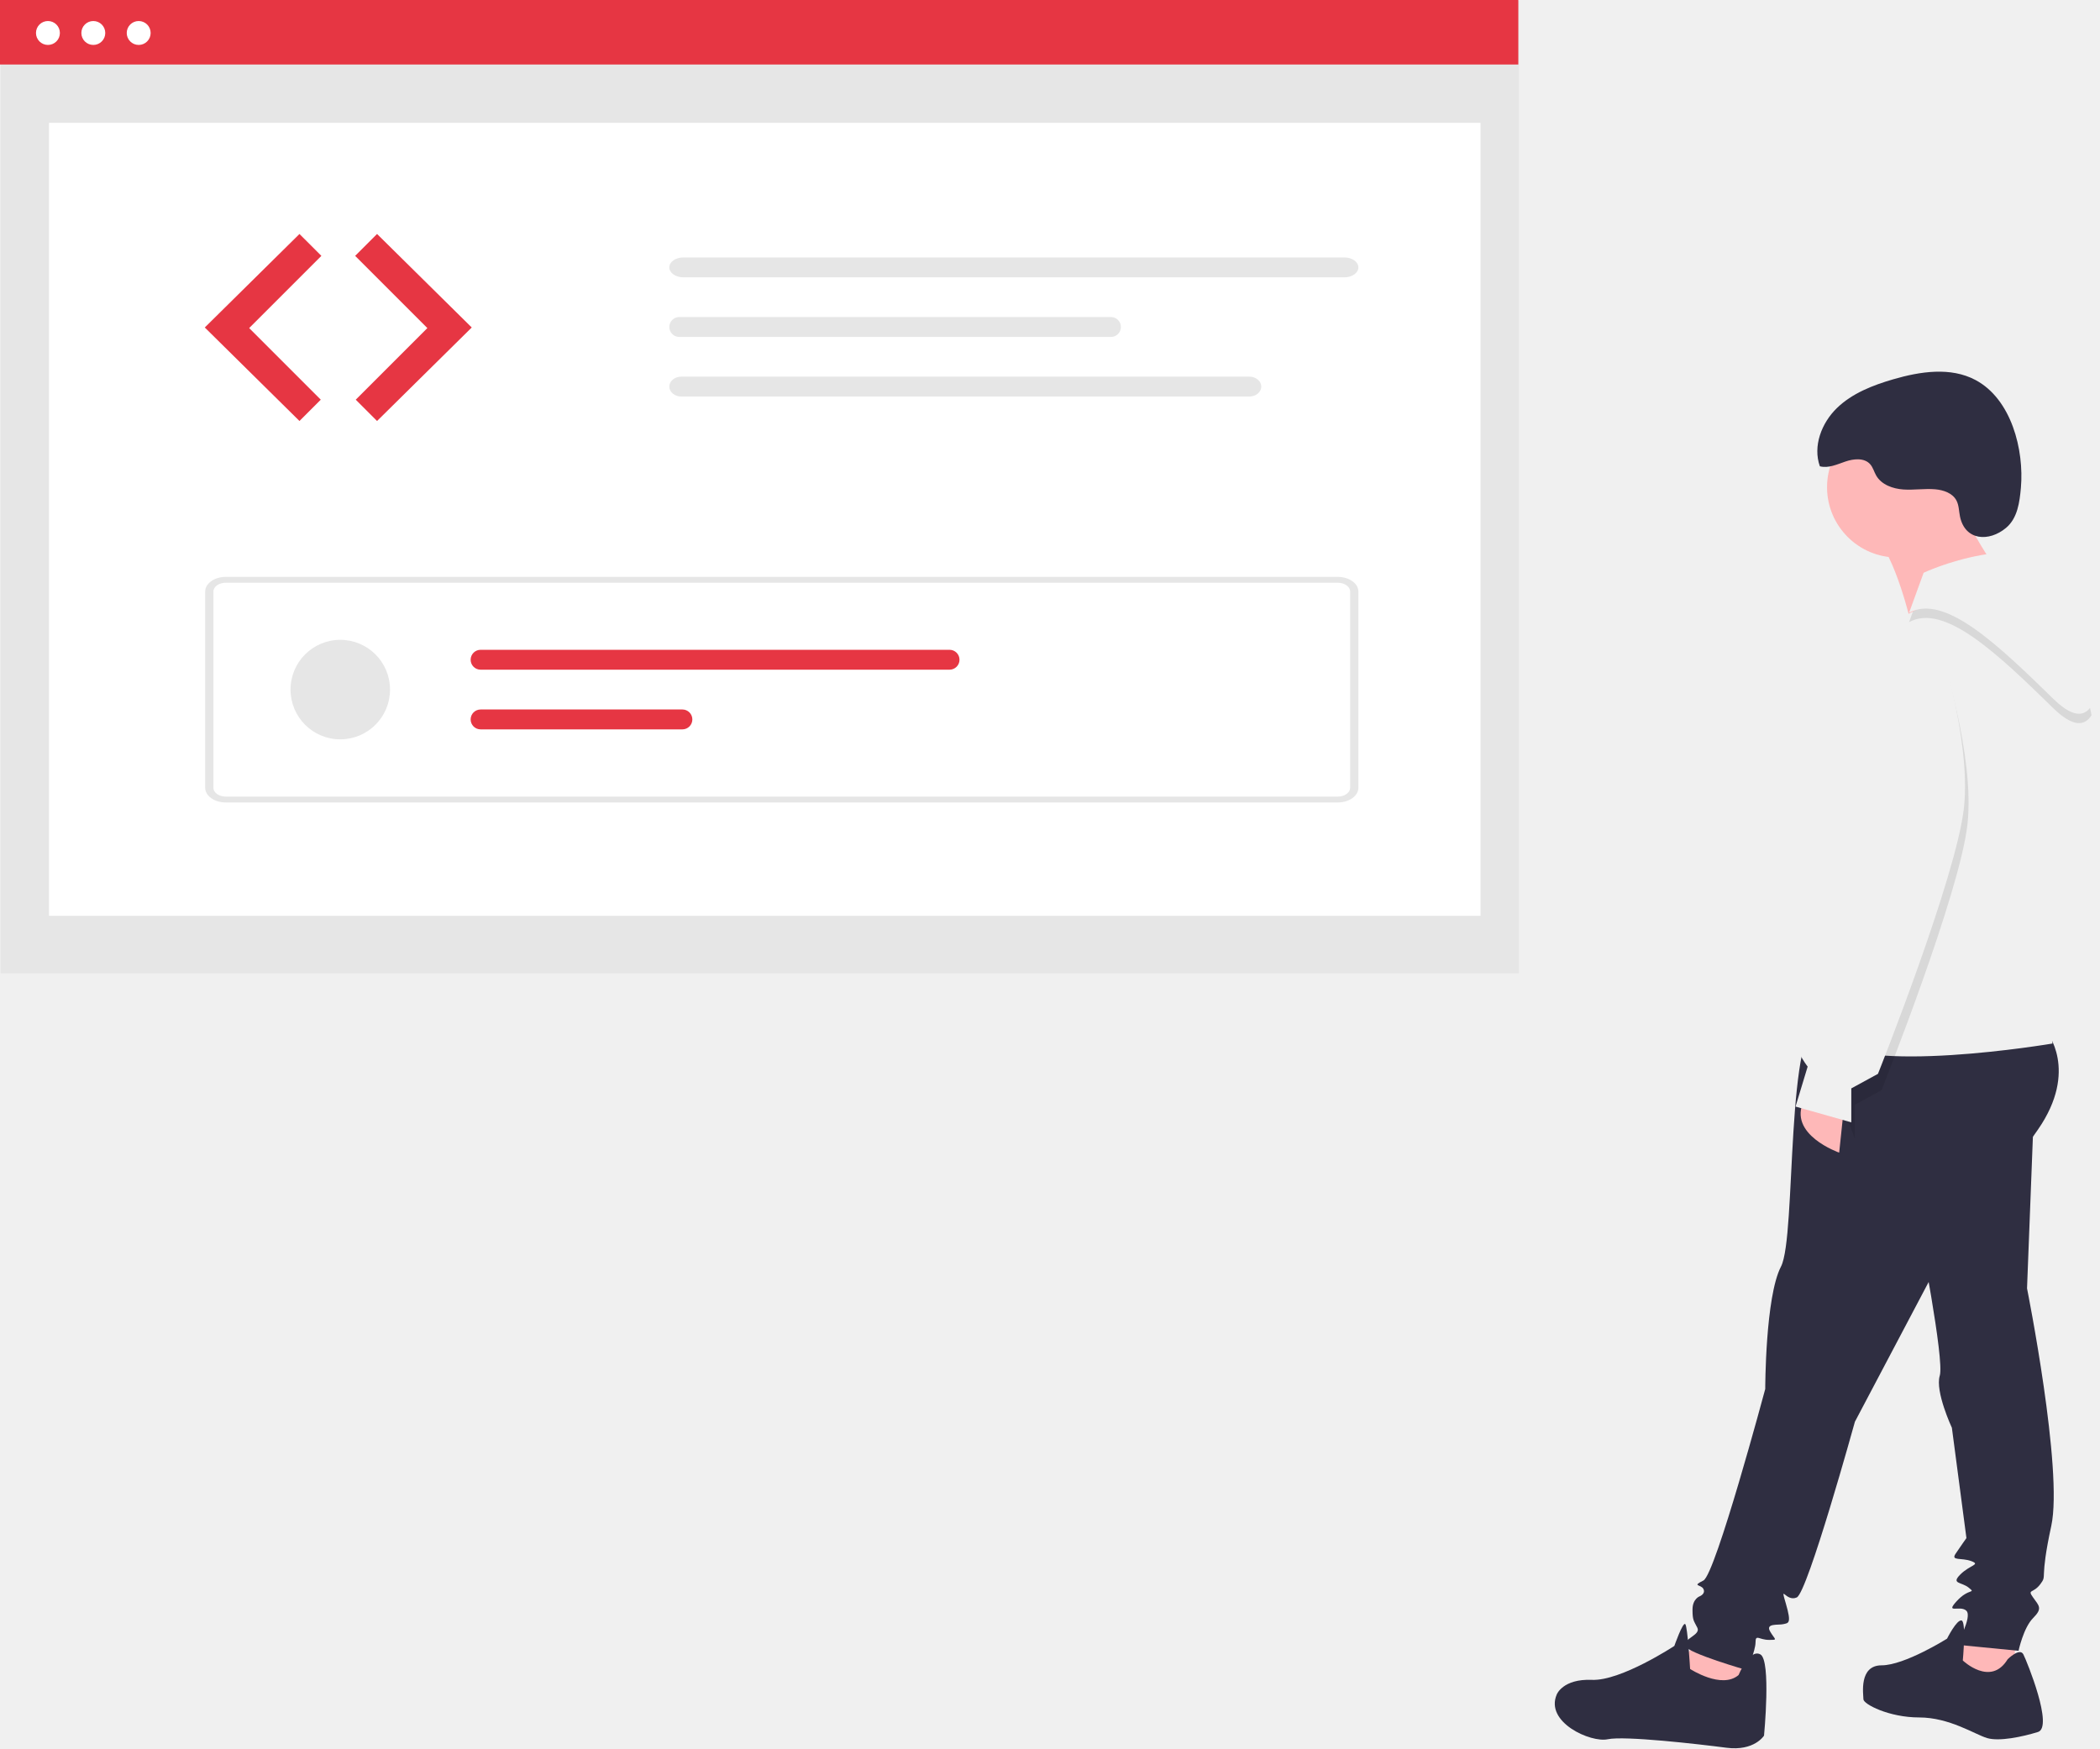
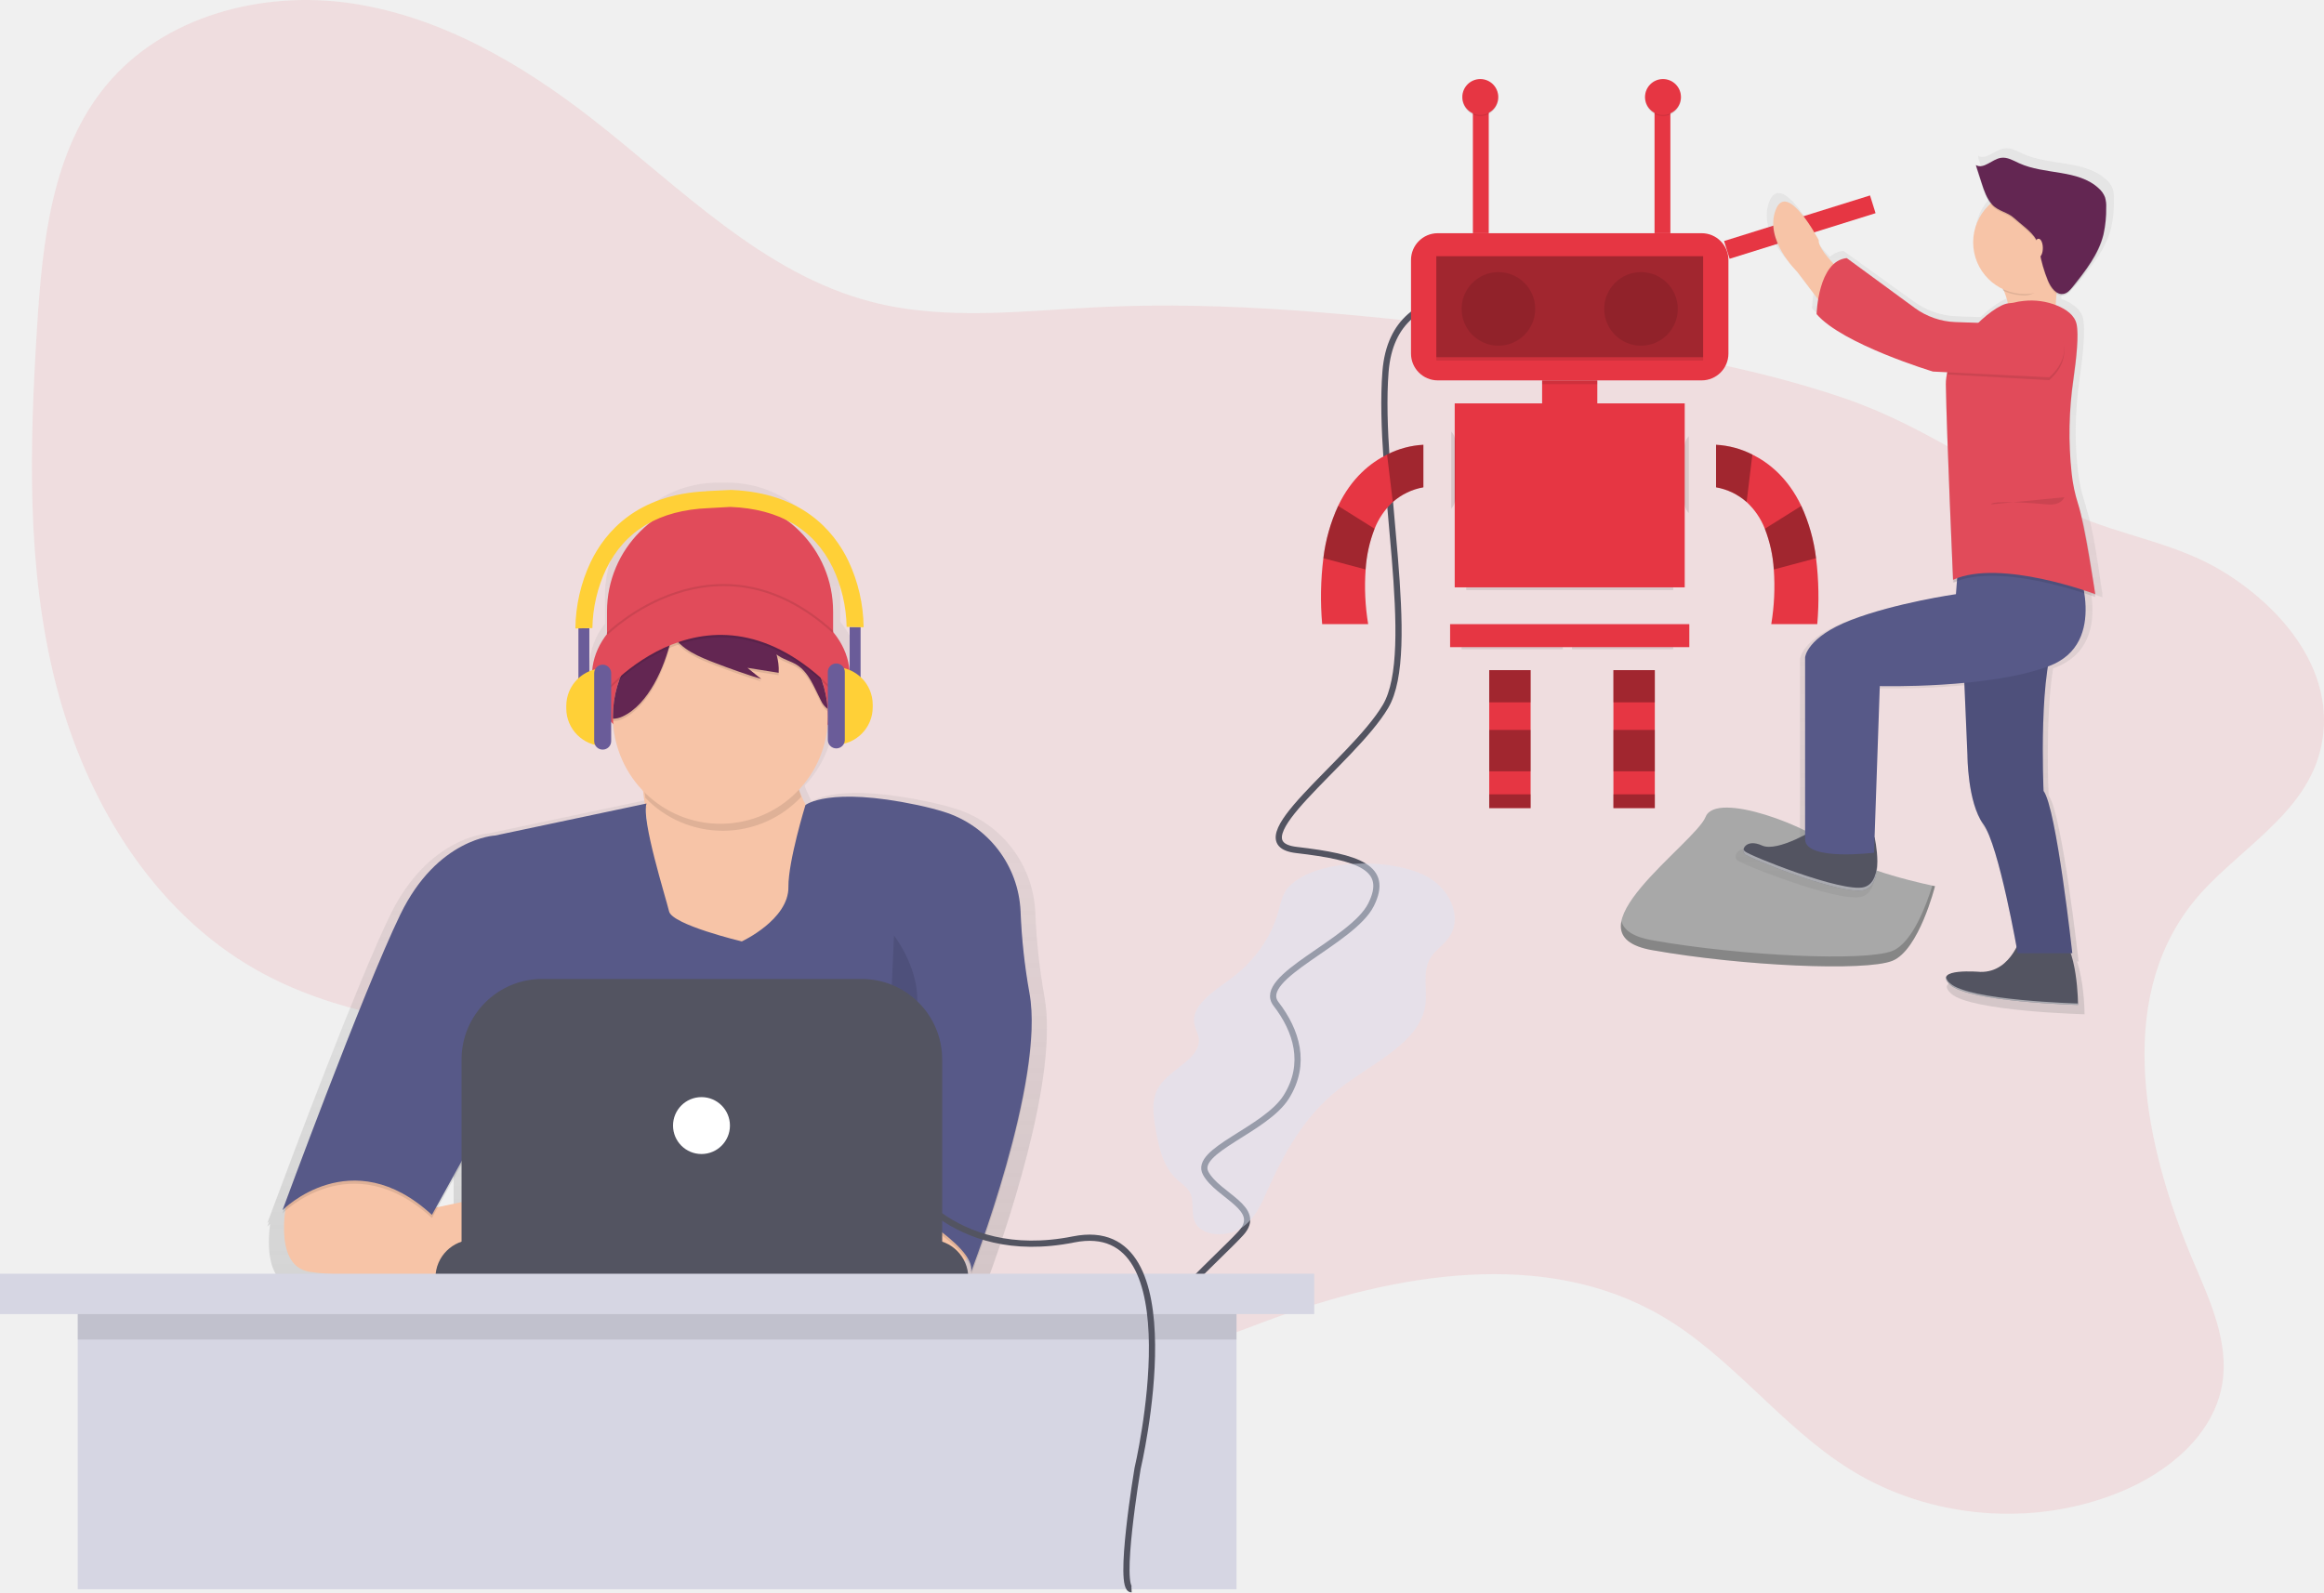
- <svg xmlns="http://www.w3.org/2000/svg" id="a5f41e37-d8d4-4d60-9e97-29ee7ebe1bc1" data-name="Layer 1" width="845.724" height="704.031" viewBox="0 0 845.724 704.031">
-   <g id="f1503154-f50a-4680-8aa4-587be41cac87" data-name="Group 2">
-     <path id="a9e5a31c-10e6-4175-9779-4994367672f7" data-name="Path 4" d="M880.724,762.754l-1.464,19.525-29.773-9.762,12.2-14.643Z" transform="translate(-177.1378 -97.98434)" fill="#feb8b8" />
-     <path id="f499a4aa-6a35-40fc-8432-e4c7ab26d048" data-name="Path 5" d="M989.083,756.409l-1.467,19.035-16.595,2.441-9.762-9.274,11.226-18.06Z" transform="translate(-177.1378 -97.98434)" fill="#feb8b8" />
-     <path id="fb70bf31-eafd-4d8a-8310-5130d8d104e1" data-name="Path 6" d="M1001.285,513.336s13.179,15.619-3.417,39.536-36.607,47.346-36.607,47.346l-37.1,70.286s-19.036,68.822-23.429,70.774-6.833-5.857-4.393,2.44.976,7.81-.976,8.3-7.321-.488-5.369,2.929,3.417,3.417-.488,3.417-5.369-2.44-5.369.976-3.417,11.226-3.417,11.226-23.917-6.833-24.893-9.762,6.345-4.393,4.881-7.321-1.952-2.929-1.952-7.321,2.929-5.369,2.929-5.369,2.44-.976,1.464-2.929-4.881-.976,0-3.417,24.895-77.121,24.895-77.121,0-37.1,6.345-49.3,1.464-99.084,16.6-100.06S1001.285,513.336,1001.285,513.336Z" transform="translate(-177.1378 -97.98434)" fill="#2f2e41" />
-     <path id="a89455c2-275d-4b70-b13c-192fbe474176" data-name="Path 7" d="M996.404,541.157l-2.929,75.655s14.643,73.215,9.762,95.667-1.464,19.524-4.393,23.429-5.369,1.952-2.929,5.369,3.9,4.393,0,8.3-5.857,13.179-5.857,13.179l-24.893-2.44s6.345-11.226,3.9-13.667-8.786,1.464-3.9-3.9,7.81-2.929,4.881-5.369-7.321-1.464-3.417-5.369,8.3-3.9,4.393-5.369-8.3,0-6.345-2.929,4.393-6.345,4.393-6.345l-5.857-44.417s-6.833-14.643-4.881-20.988-8.3-58.572-8.3-58.572Z" transform="translate(-177.1378 -97.98434)" fill="#2f2e41" />
-     <path id="a3024be5-ad86-493a-9bfb-258ab58160a1" data-name="Path 8" d="M985.668,766.17s4.881-4.881,6.345-1.952,12.2,29.286,5.857,31.238-15.619,3.9-20.5,2.44-15.131-8.3-27.333-8.3-22.452-5.369-22.452-7.321-1.952-13.667,7.321-13.667,26.357-10.738,26.357-10.738,3.9-7.81,5.857-7.321.488,16.107.488,16.107S978.832,777.396,985.668,766.17Z" transform="translate(-177.1378 -97.98434)" fill="#2f2e41" />
-     <path id="a57c92ce-496a-44de-934b-3ddd78679762" data-name="Path 9" d="M877.308,772.515s4.393-10.738,8.786-8.3,1.464,32.7,1.464,32.7-3.9,6.345-15.131,4.881-41-4.881-47.834-3.417-25.381-6.833-20.5-18.06c0,0,2.44-6.345,14.155-5.857s33.191-13.667,33.191-13.667,3.417-9.762,4.393-8.786,1.952,18.06,1.952,18.06S870.475,778.372,877.308,772.515Z" transform="translate(-177.1378 -97.98434)" fill="#2f2e41" />
-     <circle id="fa315d33-3eeb-4d45-ab88-aeb0e9694c5a" data-name="Ellipse 2" cx="764.111" cy="196.196" r="28.31" fill="#feb8b8" />
-     <path id="fbae87ba-2986-46ef-9932-134b7e0cae24" data-name="Path 10" d="M963.213,296.132s15.131,30.262,20.5,33.191-36.607,20.989-36.607,20.989-6.833-29.774-15.131-36.119S963.213,296.132,963.213,296.132Z" transform="translate(-177.1378 -97.98434)" fill="#feb8b8" />
-     <path id="fc15680c-e415-4000-ac02-b1f296562473" data-name="Path 11" d="M919.773,543.597l-1.952,18.548s-20.988-7.321-14.155-20.988Z" transform="translate(-177.1378 -97.98434)" fill="#feb8b8" />
-     <path id="ae3770ab-4aa4-41b9-9f4d-4c69df699916" data-name="Path 12" d="M911.478,515.776c14.643,15.615,92.247,2.436,92.247,2.436l-.972-11.225,9.762-10.243-2.927-47.837s8.78-22.45,10.243-56.617a30.78,30.78,0,0,0-.378-6.278c-5.032-30.607-54.87-50.32-56.239-49.857-.689.227-8.025,4.05-15.681,8.072-8.789,4.617-17.994,9.5-17.994,9.5-11.716,4.4-9.762,74.687-13.67,81.031s0,28.3,0,28.3l-4.39,20.987S896.831,500.161,911.478,515.776Z" transform="translate(-177.1378 -97.98434)" fill="#f0f0f0" />
-     <path id="b41fb511-fd5e-48e5-b733-0d9230f6b6d5" data-name="Path 13" d="M958.783,360.824s13.667,41,10.738,68.822-34.655,107.382-34.655,107.382l-10.733,5.857v13.666l-7.553-20.458,20.77-43.428S911.433,342.765,958.783,360.824Z" transform="translate(-177.1378 -97.98434)" opacity="0.1" style="isolation:isolate" />
-     <path id="efbdbf49-3b58-4bc5-8391-5fbab31acdf7" data-name="Path 14" d="M945.965,348.522c14.161-7.808,35.639,12.7,58.09,34.657,8.063,7.883,12.726,7.09,15.4,2.832-5.032-30.607-54.87-50.32-56.239-49.857-.689.227-8.025,4.05-15.681,8.072Z" transform="translate(-177.1378 -97.98434)" opacity="0.1" style="isolation:isolate" />
-     <path id="a2828270-d54b-4ede-bb2b-8639f55947f0" data-name="Path 15" d="M945.972,344.749l5.857-16.107s40.024-19.036,66.381,0l4.393,27.333s3.9,45.393-18.548,23.429S960.125,336.939,945.972,344.749Z" transform="translate(-177.1378 -97.98434)" fill="#f0f0f0" />
-     <path id="f68da632-d878-40c3-a103-67cfc5c970db" data-name="Path 16" d="M957.357,354.216s13.667,41,10.738,68.822-34.655,107.382-34.655,107.382l-10.738,5.861v13.667l-22.452-6.345,4.881-16.107s-7.81-9.762-2.44-12.691,4.393-19.036,4.393-19.036S910.011,336.156,957.357,354.216Z" transform="translate(-177.1378 -97.98434)" fill="#f0f0f0" />
-     <path id="f57115f6-7f5b-4177-880b-f5eff1305e5b" data-name="Path 17" d="M966.487,306.031c-.462-2.188-.4-4.542-1.448-6.517-1.573-2.961-5.188-4.2-8.529-4.492-4.265-.371-8.562.367-12.833.075s-8.833-1.92-10.959-5.635c-.848-1.482-1.266-3.227-2.391-4.512-2.341-2.674-6.608-2.26-9.972-1.114s-6.873,2.82-10.312,1.924c-2.892-8.091.669-17.424,6.828-23.415s14.465-9.215,22.715-11.618c10.881-3.17,23.126-5.043,33.13.282,14.507,7.721,19.626,28.158,18.288,43.39-.506,5.758-1.333,12.278-5.988,16.165C978.194,316.262,968.547,315.773,966.487,306.031Z" transform="translate(-177.1378 -97.98434)" fill="#2f2e41" />
-     <rect id="e1abf0e4-070b-4c82-8a12-ebedd4e3db02" data-name="Rectangle 1" x="0.262" y="0.347" width="611.461" height="391.607" fill="#e6e6e6" />
-     <rect id="ace8bea0-82e8-49b8-a50c-1e1cb532084f" data-name="Rectangle 2" x="19.746" y="49.464" width="576.492" height="319.322" fill="#fff" />
-     <rect id="b540f353-e277-4512-bc56-a133cea2858b" data-name="Rectangle 3" width="611.461" height="25.977" fill="#e63643" />
-     <circle id="b2b285b5-c1c3-4b12-9710-2898c7239781" data-name="Ellipse 3" cx="19.305" cy="13.281" r="4.815" fill="#fff" />
-     <circle id="a5a428bb-42a2-4f57-9e6c-9979c01a2490" data-name="Ellipse 4" cx="37.58" cy="13.281" r="4.815" fill="#fff" />
-     <circle id="a9929a25-14ce-4464-bac9-4165f1e3fae6" data-name="Ellipse 5" cx="55.855" cy="13.281" r="4.815" fill="#fff" />
-     <path id="b4a2d72b-abc3-4d2f-a2b8-a2aff6897b26" data-name="Path 37" d="M297.743,192.205l-38.133,37.657,38.133,37.656,8.58-8.58-28.835-28.839,29.076-29.076Z" transform="translate(-177.1378 -97.98434)" fill="#e63643" />
-     <path id="b5120d89-6cbe-4bfa-9a1b-cf9b07deff91" data-name="Path 38" d="M328.988,192.205l38.132,37.657-38.132,37.656-8.58-8.58,28.837-28.838-29.078-29.077Z" transform="translate(-177.1378 -97.98434)" fill="#e63643" />
-     <path id="a31271bd-8e2f-469b-8cee-8b6db3f92f99" data-name="Path 65" d="M452.332,201.655c-3.119,0-5.647,1.794-5.647,4.006s2.528,4.006,5.647,4.006h266.214c3.119,0,5.647-1.794,5.647-4.006s-2.528-4.006-5.647-4.006Z" transform="translate(-177.1378 -97.98434)" fill="#e6e6e6" />
-     <path id="bf577952-0fd5-43e0-be6b-ea1966b51a93" data-name="Path 78" d="M715.899,421.134h-447.838c-4.578,0-8.288-2.643-8.293-5.9v-79.042c.005-3.257,3.715-5.9,8.293-5.9h447.838c4.578,0,8.288,2.643,8.293,5.9v79.041C724.188,418.49,720.477,421.13,715.899,421.134Zm-447.838-88.484c-2.747,0-4.973,1.586-4.976,3.54v79.041c0,1.954,2.229,3.538,4.976,3.54h447.838c2.747,0,4.973-1.586,4.976-3.54v-79.039c0-1.954-2.229-3.538-4.976-3.54Z" transform="translate(-177.1378 -97.98434)" fill="#e6e6e6" />
-     <circle id="f7f4957b-eaa8-456b-bf02-bacf7de3ef80" data-name="Ellipse 13" cx="137.04" cy="277.695" r="20.036" fill="#e6e6e6" />
-     <path id="fb0f055d-da6e-47f2-bb6d-7ff26d7b746a" data-name="Path 79" d="M370.688,359.655a4.006,4.006,0,0,0-.01,8.012H559.549a4.006,4.006,0,0,0,0-8.012Z" transform="translate(-177.1378 -97.98434)" fill="#e63643" />
-     <path id="bfcde504-8c45-4d21-843b-87b1f7e22ce0" data-name="Path 80" d="M370.688,383.692a4.006,4.006,0,0,0-.01,8.012h81.276a4.006,4.006,0,0,0,.01-8.012H370.688Z" transform="translate(-177.1378 -97.98434)" fill="#e63643" />
-     <path id="a66699ea-75f1-4575-b6d5-52b0b1f8e30c" data-name="Path 81" d="M450.388,225.655a4.019,4.019,0,0,0,0,8.012h174.47a4.019,4.019,0,0,0,0-8.012Z" transform="translate(-177.1378 -97.98434)" fill="#e6e6e6" />
-     <path id="bbc4ca7b-25d4-4c7e-b3d4-0411f69bd48f" data-name="Path 82" d="M451.536,249.655c-2.679,0-4.851,1.794-4.851,4.006s2.172,4.006,4.851,4.006h228.7c2.679,0,4.851-1.794,4.851-4.006s-2.172-4.006-4.851-4.006Z" transform="translate(-177.1378 -97.98434)" fill="#e6e6e6" />
+ <svg xmlns="http://www.w3.org/2000/svg" xmlns:xlink="http://www.w3.org/1999/xlink" id="afcf7ba7-9a9d-4a96-99b1-c6a86c14369d" data-name="Layer 1" width="1124.677" height="770.768" viewBox="0 0 1124.677 770.768">
+   <defs>
+     <linearGradient id="f93e83ed-aae3-4939-a31b-02dcc6721011" x1="969.14" y1="556.311" x2="969.14" y2="137.116" gradientUnits="userSpaceOnUse">
+       <stop offset="0" stop-color="gray" stop-opacity="0.25" />
+       <stop offset="0.535" stop-color="gray" stop-opacity="0.12" />
+       <stop offset="1" stop-color="gray" stop-opacity="0.1" />
+     </linearGradient>
+     <linearGradient id="e0229f75-5a20-4c1d-bfcf-9b57e2e8c95e" x1="355.664" y1="691.671" x2="355.664" y2="298.978" xlink:href="#f93e83ed-aae3-4939-a31b-02dcc6721011" />
+   </defs>
+   <path d="M1098.473,502.768c-37.663,47.884-23.031,117.837.902,173.86,8.013,18.757,17.076,38.602,13.695,58.717-4.134,24.598-26.087,42.584-49.137,52.116-42.018,17.377-92.298,13.236-130.906-10.782-33.365-20.756-57.259-54.51-91.193-74.321-56.788-33.154-129.072-20.634-190.736,2.204-43.626,16.157-91.323,37.169-134.672,20.284-30.503-11.881-51.588-40.8-63.076-71.453-5.547-14.8-9.573-30.819-20.165-42.55-6.297-6.974-14.515-11.924-22.933-16.098C333.381,556.63,236.292,577.041,161.627,534.767c-50.426-28.55-82.709-82.406-97.002-138.563S51.996,281.162,55.625,223.328c2.579-41.1,7.206-84.978,33.468-116.699,27.781-33.556,75.458-46.034,118.552-39.656S289.8,96.084,324.165,122.858c42.948,33.462,82.778,75.131,135.509,88.686,35.91,9.231,73.685,4.182,110.722,2.433,61.916-2.923,123.858,3.578,185.433,10.696,58.947,6.815,118.321,14.315,174.477,33.49,39.74,13.57,71.6,38.203,109.125,55.412,24.46,11.218,51.133,14.315,74.292,28.603,28.528,17.6,54.683,48.213,47.373,84.035C1154.147,460.271,1118.463,477.353,1098.473,502.768Z" transform="translate(-37.66167 -65.36599)" fill="#e63643" opacity="0.1" />
+   <path d="M772.706,212.225s-60.541-17.93-64.541,33.07,16,135,0,162-73.093,66.01-43.047,69.505,45.047,8.495,36.047,26.495-56,35-46,48,15,29,5,45-45,26-39,37,28,17,17,29-42.888,39.296-30.444,39.148" transform="translate(-37.66167 -65.36599)" fill="none" stroke="#535461" stroke-miterlimit="10" stroke-width="3" />
+   <rect x="682.842" y="112.881" width="153.612" height="71.24" rx="12.97" fill="#e63643" />
+   <rect x="695.087" y="173.188" width="129.123" height="1.336" opacity="0.1" />
+   <rect x="695.087" y="124.012" width="129.123" height="48.978" opacity="0.3" />
+   <circle cx="725.141" cy="149.523" r="17.81" opacity="0.1" />
+   <circle cx="794.155" cy="149.523" r="17.81" opacity="0.1" />
+   <rect x="746.29" y="184.119" width="26.714" height="15.588" fill="#e63643" />
+   <rect x="703.992" y="195.253" width="111.313" height="89.05" fill="#e63643" />
+   <rect x="701.765" y="302.113" width="115.766" height="11.131" fill="#e63643" />
+   <polygon points="720.689 339.96 720.689 353.317 720.689 373.353 720.689 384.485 720.689 391.164 740.725 391.164 740.725 384.485 740.725 373.353 740.725 353.317 740.725 339.96 740.725 324.376 720.689 324.376 720.689 339.96" fill="#e63643" />
+   <polygon points="780.798 324.376 780.798 339.96 780.798 353.317 780.798 373.353 780.798 384.485 780.798 391.164 800.834 391.164 800.834 384.485 800.834 373.353 800.834 353.317 800.834 339.96 800.834 324.376 780.798 324.376" fill="#e63643" />
+   <path d="M726.492,280.656v20.591a30.119,30.119,0,0,0-14.801,7.135A35.014,35.014,0,0,0,702.88,321.301a65.632,65.632,0,0,0-4.339,19.722,112.766,112.766,0,0,0,1.232,26.458h-22.262a151.971,151.971,0,0,1,.583-31.932,84.744,84.744,0,0,1,7.145-25.308c6.45-13.528,15.623-20.867,23.683-24.853A43.74,43.74,0,0,1,726.492,280.656Z" transform="translate(-37.66167 -65.36599)" fill="#e63643" />
+   <rect x="720.689" y="324.376" width="20.036" height="15.584" opacity="0.3" />
+   <rect x="720.689" y="353.317" width="20.036" height="20.036" opacity="0.3" />
+   <rect x="720.689" y="384.485" width="20.036" height="6.679" opacity="0.3" />
+   <rect x="780.798" y="324.376" width="20.036" height="15.584" opacity="0.3" />
+   <rect x="780.798" y="353.317" width="20.036" height="20.036" opacity="0.3" />
+   <rect x="780.798" y="384.485" width="20.036" height="6.679" opacity="0.3" />
+   <path d="M726.492,280.656v20.591a30.119,30.119,0,0,0-14.801,7.135l-2.77-22.993A43.74,43.74,0,0,1,726.492,280.656Z" transform="translate(-37.66167 -65.36599)" opacity="0.3" />
+   <path d="M702.88,321.301a65.632,65.632,0,0,0-4.339,19.722l-20.448-5.474a84.744,84.744,0,0,1,7.145-25.308Z" transform="translate(-37.66167 -65.36599)" opacity="0.3" />
+   <path d="M868.128,280.656v20.591a30.119,30.119,0,0,1,14.801,7.135,35.014,35.014,0,0,1,8.811,12.92,65.632,65.632,0,0,1,4.339,19.722,112.766,112.766,0,0,1-1.232,26.458h22.262a151.97,151.97,0,0,0-.583-31.932,84.744,84.744,0,0,0-7.145-25.308c-6.45-13.528-15.623-20.867-23.683-24.853A43.74,43.74,0,0,0,868.128,280.656Z" transform="translate(-37.66167 -65.36599)" fill="#e63643" />
+   <path d="M868.128,280.656v20.591a30.119,30.119,0,0,1,14.801,7.135l2.77-22.993A43.74,43.74,0,0,0,868.128,280.656Z" transform="translate(-37.66167 -65.36599)" opacity="0.3" />
+   <path d="M891.74,321.301a65.632,65.632,0,0,1,4.339,19.722l20.448-5.474a84.744,84.744,0,0,0-7.145-25.308Z" transform="translate(-37.66167 -65.36599)" opacity="0.3" />
+   <rect x="746.29" y="184.119" width="26.714" height="1.845" opacity="0.1" />
+   <path d="M854.944,276.485V313.768a7.768,7.768,0,0,1-2.07-5.285V281.765A7.755,7.755,0,0,1,854.944,276.485Z" transform="translate(-37.66167 -65.36599)" opacity="0.1" />
+   <path d="M742.049,278.944v27.91a7.76,7.76,0,0,1-2.075,4.722V274.221A7.76,7.76,0,0,1,742.049,278.944Z" transform="translate(-37.66167 -65.36599)" opacity="0.1" />
+   <rect x="709.559" y="284.305" width="100.18" height="1.319" opacity="0.1" />
+   <rect x="707.331" y="313.247" width="48.976" height="1.022" opacity="0.1" />
+   <rect x="760.763" y="313.247" width="48.976" height="1.022" opacity="0.1" />
+   <rect x="712.794" y="46.953" width="7.666" height="65.928" fill="#e63643" />
+   <rect x="800.698" y="46.953" width="7.666" height="65.928" fill="#e63643" />
+   <circle cx="716.372" cy="47.464" r="8.688" opacity="0.1" />
+   <circle cx="716.372" cy="46.953" r="8.688" fill="#e63643" />
+   <circle cx="804.787" cy="47.464" r="8.688" opacity="0.1" />
+   <circle cx="804.787" cy="46.953" r="8.688" fill="#e63643" />
+   <path d="M661.667,494.291c-3.418,3.422-4.198,8.123-5.412,12.481-3.467,12.443-11.63,23.922-23.008,32.352-8.334,6.175-19.506,13.013-17.531,22.227.472,2.202,1.72,4.256,2.047,6.477,1.419,9.61-13.272,14.674-18.959,23.083-4.236,6.265-3.104,14.025-1.845,21.161,1.541,8.734,3.405,18.052,10.571,24.482,1.933,1.735,4.238,3.241,5.587,5.333,3.023,4.688.395,10.832,3.143,15.64,3.664,6.41,15.203,6.689,21.899,2.366s9.791-11.428,12.758-18.091c8.02-18.007,17.88-36.074,34.549-49.187,15.982-12.572,39.231-22.326,41.974-40.626,1.176-7.847-1.803-16.446,2.747-23.359,2.15-3.267,5.744-5.688,8.178-8.809,7.251-9.3,1.852-22.753-8.765-29.357C713.569,480.49,675.61,480.329,661.667,494.291Z" transform="translate(-37.66167 -65.36599)" fill="#dee3f3" opacity="0.5" />
+   <rect x="871.666" y="170.795" width="74" height="9" transform="translate(-48.58986 213.6048) rotate(-17.35148)" fill="#e63643" />
+   <path d="M974.087,494.311s-38.724-7.745-49.05-18.071-56.795-28.397-61.958-15.49-69.703,56.795-25.816,64.54,103.263,10.326,116.171,5.163S974.087,494.311,974.087,494.311Z" transform="translate(-37.66167 -65.36599)" fill="#a8a8a8" />
+   <path d="M837.262,520.494c43.887,7.745,103.263,10.326,116.171,5.163,9.83-3.932,16.661-22.824,19.362-31.616.817.174,1.291.269,1.291.269s-7.745,30.979-20.653,36.142-72.284,2.582-116.171-5.163c-12.668-2.236-16.291-7.486-14.927-14.13C823.419,515.495,827.833,518.83,837.262,520.494Z" transform="translate(-37.66167 -65.36599)" opacity="0.2" />
+   <path d="M1060.083,156.703a11.375,11.375,0,0,0-3.205-4.441c-10.39-9.471-27.197-6.6-40.099-12.385-2.972-1.333-6.021-3.181-9.248-2.675-4.506.707-8.696,5.838-12.625,3.561l.281.857c-.094-.046-.188-.092-.281-.146q1.445,4.401,2.89,8.802c1.109,3.379,2.279,6.857,4.437,9.67a25.319,25.319,0,0,0,6.123,42.112c.136.295.271.59.403.889.122.055.248.103.372.156a29.562,29.562,0,0,1,1.907,6.131c-3.344.462-9.173,4.16-14.908,9.621l-11.467-.392a37.499,37.499,0,0,1-20.602-7.004L929.772,186.807a11.476,11.476,0,0,0-6.57,2.904c-4.258-4.436-7.871-9.071-7.564-11.786,0,0-15.946-29.844-21.744-14.922S904.766,193.558,904.766,193.558l10.575,13.7a57.635,57.635,0,0,0-.79,7.262c13.047,14.922,58.709,28.423,58.709,28.423l7.12.345c.015.131.027.241.04.35a24.244,24.244,0,0,0-.637,5.701c.004.276.009.564.014.853-.002.189-.017.38-.014.568.362,23.805,3.624,96.639,3.624,96.639.635-.283,1.29-.542,1.957-.785l-.508,6.47s-30.442,4.263-52.911,12.79-23.194,18.475-23.194,18.475v87.781c-6.42,3.294-16.546,7.622-21.744,5.306-5.643-2.515-8.741-.402-9.301,1.804h0v0a2.8,2.8,0,0,0-.025,1.326l.007.027a2.376,2.376,0,0,0,.216.563l.022.042a2.257,2.257,0,0,0,.383.503c2.174,2.132,49.287,20.607,60.159,17.765a7.515,7.515,0,0,0,.985-.332c.104-.043.198-.101.299-.148.201-.095.405-.187.592-.298.112-.066.212-.146.32-.218.163-.109.329-.214.481-.335.106-.084.201-.181.302-.271.14-.125.282-.246.413-.381.095-.099.18-.208.27-.312.123-.142.249-.281.363-.432.082-.109.156-.227.233-.34.11-.16.221-.318.322-.486.069-.116.131-.239.197-.359.097-.178.196-.356.285-.542.057-.12.108-.246.162-.369.086-.198.172-.395.25-.6.046-.121.086-.246.129-.369.076-.218.151-.436.218-.661.035-.117.065-.236.098-.355.066-.24.13-.481.187-.727.025-.109.047-.221.071-.331.056-.262.109-.526.156-.794.017-.099.032-.199.048-.298.046-.286.089-.574.125-.865.01-.083.019-.167.029-.251.036-.312.068-.624.094-.94.005-.066.01-.132.015-.198q.039-.505.063-1.013c.002-.045.004-.09.006-.136q.023-.543.03-1.085l.001-.068a59.5,59.5,0,0,0-1.399-12.604h0l2.63-74.784a407.789,407.789,0,0,0,42.653-1.571l1.56,35.679s0,23.449,7.973,34.108c6.823,9.122,14.707,49.465,16.839,60.911-2.93,5.585-8.533,12.492-18.289,12.279,0,0-18.358-1.587-17.322,3.462l.002.009a2.603,2.603,0,0,0,.115.387l.012.033a3.586,3.586,0,0,0,.199.423l.017.028c.073.13.159.265.254.403.019.028.038.056.059.085.107.149.224.301.357.458l.033.038c.122.143.258.289.402.439.04.041.08.083.122.125.164.165.337.332.529.506,9.422,8.527,64.508,9.948,64.508,9.948l-0-.033-0-.022-.001-.106-0-.031c-0-.054-.001-.123-.002-.198l-0-.029c-.032-2.467-.36-15.415-3.659-25.161h.764s-7.973-71.769-14.496-80.296c0,0-1.733-37.843,2.179-61.56.24-.087.483-.172.72-.261,18.272-6.824,19.569-23.631,17.687-35.98,3.457,1.111,5.507,1.872,5.507,1.872s-.063-.537-.181-1.487c.116.042.181.066.181.066s-.349-2.256-.922-5.779c-1.307-9.683-3.84-26.604-6.536-34.593-.435-1.756-.853-3.257-1.24-4.395a75.118,75.118,0,0,1-3.191-14.761,174.943,174.943,0,0,1-1.12-19.573,187.885,187.885,0,0,1,2.004-26.112c1.107-7.552,2.103-16.141,2.019-22.139a29.522,29.522,0,0,0-.436-6.238c-.968-4.428-5.239-7.308-9.681-9.14-.286-.118-.579-.215-.868-.325.108-1.679.25-3.58.433-5.586a4.775,4.775,0,0,0,3.694.748c1.909-.418,3.279-2.012,4.499-3.511,6.424-7.89,13.02-16.114,15.488-25.915a55.991,55.991,0,0,0,1.358-13.344q.002-.368,0-.737A14.512,14.512,0,0,0,1060.083,156.703Z" transform="translate(-37.66167 -65.36599)" fill="url(#f93e83ed-aae3-4939-a31b-02dcc6721011)" />
+   <path d="M1001.594,195.164s9.733,14.599,7.647,21.551,22.941,2.781,22.941,2.781.695-27.112,5.561-33.369S1001.594,195.164,1001.594,195.164Z" transform="translate(-37.66167 -65.36599)" fill="#f7c4a7" />
+   <path d="M937.29,204.549s-20.16-16.684-19.465-22.941c0,0-15.294-29.198-20.855-14.599S907.397,196.902,907.397,196.902l19.465,25.722Z" transform="translate(-37.66167 -65.36599)" fill="#f7c4a7" />
+   <path d="M916.782,466.285s-18.77,11.818-26.417,8.342-10.428,2.086-8.342,4.171,47.272,20.16,57.7,17.38,5.124-25.553,5.124-25.553Z" transform="translate(-37.66167 -65.36599)" fill="#535461" />
+   <path d="M1016.193,517.033s-4.519,19.117-20.16,18.77c0,0-23.636-2.086-14.599,6.257s61.871,9.733,61.871,9.733,0-28.502-9.733-34.759S1016.193,517.033,1016.193,517.033Z" transform="translate(-37.66167 -65.36599)" fill="#535461" />
+   <path d="M987.691,382.168l2.086,48.663s0,22.941,7.647,33.369,16.684,62.566,16.684,62.566h26.417s-7.647-70.213-13.904-78.555c0,0-2.781-61.871,6.952-75.775Z" transform="translate(-37.66167 -65.36599)" fill="#575988" />
+   <path d="M987.691,382.168l2.086,48.663s0,22.941,7.647,33.369,16.684,62.566,16.684,62.566h26.417s-7.647-70.213-13.904-78.555c0,0-2.781-61.871,6.952-75.775Z" transform="translate(-37.66167 -65.36599)" opacity="0.1" />
+   <path d="M1042.61,338.371s15.989,38.235-13.208,49.358-82.031,9.733-82.031,9.733l-2.781,80.641s-32.674,4.171-33.369-6.257v-88.288s.695-9.733,22.246-18.075,50.748-12.513,50.748-12.513l1.39-18.075Z" transform="translate(-37.66167 -65.36599)" fill="#575988" />
+   <path d="M1016.991,212.415a33.266,33.266,0,0,1,16.334,2.309c4.26,1.792,8.357,4.609,9.285,8.942,1.099,5.131-.12,16.638-1.518,26.372a181.635,181.635,0,0,0-.848,46.085c.717,6.386,1.705,11.955,3.061,14.441,4.171,7.647,8.342,43.796,8.342,43.796s-45.882-17.38-68.823-6.952c0,0-3.128-71.256-3.476-94.545-.269-18.033,22.593-38.583,30.24-39.278C1014.07,213.179,1012.538,212.877,1016.991,212.415Z" transform="translate(-37.66167 -65.36599)" opacity="0.1" />
+   <path d="M1016.991,211.025a33.266,33.266,0,0,1,16.334,2.309c4.26,1.792,8.357,4.609,9.285,8.942,1.099,5.131-.12,16.638-1.518,26.372a181.635,181.635,0,0,0-.848,46.085,74.75,74.75,0,0,0,3.061,14.441c3.128,9.385,8.342,43.796,8.342,43.796s-45.882-17.38-68.823-6.952c0,0-3.128-71.256-3.476-94.545-.269-18.033,22.593-38.583,30.24-39.278C1014.07,211.789,1012.538,211.487,1016.991,211.025Z" transform="translate(-37.66167 -65.36599)" fill="#e14b5a" />
+   <path d="M1029.402,249.388l-49.358-2.781s-3.141-24.198,3.984-23.95l48.85,1.704S1043.305,236.875,1029.402,249.388Z" transform="translate(-37.66167 -65.36599)" opacity="0.1" />
+   <path d="M1029.402,247.998,973.092,245.217s-43.796-13.208-56.31-27.807c0,0,.695-25.722,14.599-27.112l32.887,24.117a35.507,35.507,0,0,0,19.76,6.852l48.85,1.704S1043.305,235.485,1029.402,247.998Z" transform="translate(-37.66167 -65.36599)" fill="#e14b5a" />
+   <path d="M1031.835,198.292c.826-6.592,3.816-8.779,5.909-11.47,4.866-6.257-36.149,9.037-36.149,9.037a73.743,73.743,0,0,1,5.544,10.229,24.923,24.923,0,0,0,10.445,2.285C1023.631,208.372,1027.509,201.863,1031.835,198.292Z" transform="translate(-37.66167 -65.36599)" opacity="0.1" />
+   <circle cx="979.922" cy="117.285" r="25.027" fill="#f7c4a7" />
+   <path d="M1001.78,165.109c-2.665-2.911-3.946-6.794-5.155-10.551l-2.772-8.611c3.769,2.227,7.787-2.792,12.109-3.484,3.095-.496,6.019,1.313,8.87,2.617,12.374,5.66,28.495,2.851,38.46,12.116a11.123,11.123,0,0,1,3.074,4.345,14.537,14.537,0,0,1,.558,4.9,55.834,55.834,0,0,1-1.303,13.055c-2.366,9.589-8.693,17.634-14.855,25.353-1.171,1.467-2.484,3.026-4.315,3.435-3.577.799-6.345-3.068-7.729-6.461a68.753,68.753,0,0,1-4.033-13.952,18.281,18.281,0,0,0-1.652-5.897c-2.154-3.819-7.464-7.432-10.693-10.39C1009.17,168.676,1004.745,168.347,1001.78,165.109Z" transform="translate(-37.66167 -65.36599)" opacity="0.1" />
+   <path d="M1001.78,164.414c-2.665-2.911-3.946-6.794-5.155-10.551l-2.772-8.611c3.769,2.227,7.787-2.792,12.109-3.484,3.095-.496,6.019,1.313,8.87,2.617,12.374,5.66,28.495,2.851,38.46,12.116a11.123,11.123,0,0,1,3.074,4.345,14.537,14.537,0,0,1,.558,4.9,55.834,55.834,0,0,1-1.303,13.055c-2.366,9.589-8.693,17.634-14.855,25.353-1.171,1.467-2.484,3.026-4.315,3.435-3.577.799-6.345-3.068-7.729-6.461a68.753,68.753,0,0,1-4.033-13.952,18.281,18.281,0,0,0-1.652-5.897c-2.154-3.819-7.464-7.432-10.693-10.39C1009.17,167.981,1004.745,167.652,1001.78,164.414Z" transform="translate(-37.66167 -65.36599)" fill="#632652" />
+   <ellipse cx="986.526" cy="120.065" rx="2.086" ry="4.519" fill="#f7c4a7" />
+   <path d="M1036.701,306.045s-1.39,4.171-8.342,3.476-27.112-2.086-27.112,0" transform="translate(-37.66167 -65.36599)" opacity="0.1" />
+   <path d="M981.434,541.364a5.889,5.889,0,0,1-2.023-2.901c-.182.903.376,2.076,2.023,3.596,9.037,8.342,61.871,9.733,61.871,9.733s0-.246-.008-.695C1042.964,551.088,990.443,549.68,981.434,541.364Z" transform="translate(-37.66167 -65.36599)" fill="#fff" opacity="0.5" />
+   <path d="M939.723,494.787c-10.428,2.781-55.614-15.294-57.7-17.38a2.257,2.257,0,0,1-.578-1.016,2.499,2.499,0,0,0,.578,2.407c2.086,2.086,47.272,20.16,57.7,17.38,5.367-1.431,6.563-8.157,6.464-14.35C946.085,487.602,944.69,493.463,939.723,494.787Z" transform="translate(-37.66167 -65.36599)" fill="#fff" opacity="0.5" />
+   <path d="M543.159,548.066A298.407,298.407,0,0,1,538.683,507.017v-0a54.99,54.99,0,0,0-38.697-50.218c-3.949-1.215-8.304-2.351-13.106-3.37-42.128-8.948-54.926-1.135-56.38-.108a54.018,54.018,0,0,1-3.189-6.966c-.072-.244-.138-.491-.206-.737a53.933,53.933,0,0,0,14.41-32.494c7.027-7.126,11.132-15.722,11.132-24.978,0-7.96-3.04-15.432-8.359-21.9V353.684a54.705,54.705,0,0,0-54.705-54.705h-4.436a54.705,54.705,0,0,0-54.705,54.705v13.559a33.959,33.959,0,0,0-7.563,20.902c0,9.061,3.938,17.489,10.697,24.525a53.942,53.942,0,0,0,15.014,33.545c.296,2.054.6,4.266.899,6.597L274.113,468.754s-29.059,1.194-47.768,39.807c-15.839,32.688-47.367,116.725-56.669,141.744l-0,0-0.0 0c-1.686,4.534-2.643,7.133-2.643,7.133s.308-.312.901-.845c-.585,1.581-.901,2.437-.901,2.437s.458-.462,1.327-1.223c-1.32,10.47-1.509,28.441,12.207,30.68,11.497,1.877,41.112,2.648,63.492,2.964v.021h1.552c14.83.199,26.113.199,26.113.199v-.199H512.355V689.006a16.586,16.586,0,0,0-1.326-6.518q.173-.2.335-.402a13.208,13.208,0,0,1,2.497,5.79,5.796,5.796,0,0,1-.113.611s.05-.128.142-.368a6.196,6.196,0,0,1-.142,1.961s30.873-79.548,30.543-127.045A80.473,80.473,0,0,0,543.159,548.066ZM350.72,463.554a55.192,55.192,0,0,1-.764-6.86l.002-.063C350.224,458.864,350.481,461.18,350.72,463.554Zm-93.525,170.862V653.375l-11.884,2.538Z" transform="translate(-37.66167 -65.36599)" fill="url(#e0229f75-5a20-4c1d-bfcf-9b57e2e8c95e)" />
+   <path d="M348.466,241.263h0A54.705,54.705,0,0,1,403.171,295.969v23.336a0,0,0,0,1,0,0H293.76a0,0,0,0,1,0,0V295.969A54.705,54.705,0,0,1,348.466,241.263Z" fill="#e14b5a" />
+   <ellipse cx="348.848" cy="326.956" rx="62.356" ry="42.846" fill="#e14b5a" />
+   <path d="M346.533,433.829s13.007,68.095,0,86.457,39.786,25.631,39.786,25.631L441.024,526.025l7.651-48.967s-33.282-18.745-26.396-56.618Z" transform="translate(-37.66167 -65.36599)" fill="#f7c4a7" />
+   <path d="M507.971,663.362s3.443,14.92-15.302,17.598A106.009,106.009,0,0,1,459.313,680.562l-4.135-37.476h43.611Z" transform="translate(-37.66167 -65.36599)" fill="#f7c4a7" />
+   <path d="M176.923,644.265s-8.278,33.634,10.467,36.694,87.605,3.06,87.605,3.06V644.234l-31.172,6.658-29.271-28.081Z" transform="translate(-37.66167 -65.36599)" fill="#f7c4a7" />
+   <path d="M350.55,455.826l-73.259,15.493s-27.927,1.148-45.907,38.255S174.383,652.65,174.383,652.65s33.282-33.665,72.303,2.295l26.014-47.054-5.738,74.598H468.568v-35.195s42.081,22.571,39.021,35.195c0,0,36.009-92.781,28.265-134.948a286.777,286.777,0,0,1-4.302-39.45v-0A52.847,52.847,0,0,0,494.362,459.83c-3.795-1.168-7.981-2.259-12.596-3.239-43.229-9.181-54.323,0-54.323,0s-8.374,27.246-8.225,39.594c.191,15.876-22.571,26.396-22.571,26.396s-33.665-8.034-35.195-14.537S347.872,463.477,350.55,455.826Z" transform="translate(-37.66167 -65.36599)" opacity="0.1" />
+   <path d="M350.55,454.296,277.291,469.789S249.364,470.937,231.384,508.045,174.383,651.12,174.383,651.12s33.282-33.665,72.303,2.295l26.014-47.054-5.738,74.598H468.568v-35.195s42.081,22.571,39.021,35.195c0,0,36.009-92.781,28.265-134.948a286.777,286.777,0,0,1-4.302-39.45v-0a52.847,52.847,0,0,0-37.19-48.262c-3.795-1.168-7.981-2.259-12.596-3.239-43.229-9.181-54.323,0-54.323,0s-8.374,27.246-8.225,39.594c.191,15.876-22.571,26.396-22.571,26.396s-33.665-8.034-35.195-14.537S347.872,461.947,350.55,454.296Z" transform="translate(-37.66167 -65.36599)" fill="#575988" />
+   <path d="M425.423,451.045a51.781,51.781,0,0,1-1.996-27.162l-75.746,13.389s1.093,5.724,2.329,14.301a52.019,52.019,0,0,0,75.413-.528Z" transform="translate(-37.66167 -65.36599)" opacity="0.1" />
+   <path d="M438.346,412.023a52.027,52.027,0,0,1-104.04,1.262c-.011-.421-.015-.842-.015-1.262a52.039,52.039,0,0,1,29.166-46.752q2.341-1.142,4.809-2.058a52.399,52.399,0,0,1,26.798-2.487.029.029,0,0,0,.019.004,51.987,51.987,0,0,1,43.148,47.846Q438.346,410.286,438.346,412.023Z" transform="translate(-37.66167 -65.36599)" fill="#f7c4a7" />
+   <g opacity="0.1">
+     <path d="M368.193,364.434a.767.767,0,0,1,.073-.046q-2.467.912-4.809,2.058a52.039,52.039,0,0,0-29.166,46.752c0,.421.004.842.015,1.262a11.557,11.557,0,0,0,4.667-1.121c12.686-5.918,20.295-24.032,23.282-36.664C363.327,372.154,364.352,367.058,368.193,364.434Z" transform="translate(-37.66167 -65.36599)" />
+     <path d="M408.017,365.895a51.597,51.597,0,0,0-12.934-3.99,16.69,16.69,0,0,1,9.288,5.834,23.786,23.786,0,0,1,2.843,5.069,52.167,52.167,0,0,0-43.758.907c3.267,7.158,13.393,11.063,20.153,13.676q11.104,4.287,22.467,7.839-3.345-2.72-6.691-5.432,7.552,1.199,15.107,2.402a26.169,26.169,0,0,0-1.055-8.905c2.876,2.332,6.732,3.114,9.872,5.095,5.888,3.711,8.336,10.872,11.546,17.047a11.01,11.01,0,0,0,3.374,4.315A52.049,52.049,0,0,0,408.017,365.895Z" transform="translate(-37.66167 -65.36599)" />
  </g>
+   <path d="M368.193,363.259a.767.767,0,0,1,.073-.046q-2.467.912-4.809,2.058a52.039,52.039,0,0,0-29.166,46.752c0,.421.004.842.015,1.262a11.557,11.557,0,0,0,4.667-1.121c12.686-5.918,20.295-24.032,23.282-36.664C363.327,370.979,364.352,365.883,368.193,363.259Z" transform="translate(-37.66167 -65.36599)" fill="#632652" />
+   <path d="M408.017,364.72a51.597,51.597,0,0,0-12.934-3.99,16.69,16.69,0,0,1,9.288,5.834,23.786,23.786,0,0,1,2.843,5.069,52.167,52.167,0,0,0-43.758.907c3.267,7.158,13.393,11.063,20.153,13.676q11.104,4.287,22.467,7.839-3.345-2.72-6.691-5.432,7.552,1.199,15.107,2.402a26.169,26.169,0,0,0-1.055-8.905c2.876,2.332,6.732,3.114,9.872,5.095,5.888,3.711,8.336,10.872,11.546,17.047a11.01,11.01,0,0,0,3.374,4.315A52.049,52.049,0,0,0,408.017,364.72Z" transform="translate(-37.66167 -65.36599)" fill="#632652" />
+   <path d="M328.362,403.443s53.558-66.565,115.532,0l-5.356-14.92s-29.074-42.464-49.732-33.282-40.933,15.685-40.933,15.685Z" transform="translate(-37.66167 -65.36599)" opacity="0.1" />
+   <path d="M328.362,402.268s53.558-66.565,115.532,0l-5.356-14.92s-29.074-42.464-49.732-33.282S347.872,369.751,347.872,369.751Z" transform="translate(-37.66167 -65.36599)" fill="#e14b5a" />
+   <path d="M284.368,545.726s-11.477,30.604,4.591,58.148-14.155,39.021-14.155,39.021" transform="translate(-37.66167 -65.36599)" opacity="0.1" />
+   <path d="M470.289,518.182s19.893,25.249,6.886,47.819-12.242,76.894-12.242,76.894" transform="translate(-37.66167 -65.36599)" opacity="0.1" />
+   <path d="M229.109,600.1H450.225a18.363,18.363,0,0,1,18.363,18.363v0a0,0,0,0,1,0,0H210.746a0,0,0,0,1,0,0v0a18.363,18.363,0,0,1,18.363-18.363Z" fill="#535461" />
+   <path d="M262.37,473.857h154.593a39,39,0,0,1,39,39V604.308a0,0,0,0,1,0,0H223.37a0,0,0,0,1,0,0V512.857A39,39,0,0,1,262.37,473.857Z" fill="#535461" />
+   <circle cx="339.476" cy="544.821" r="13.772" fill="#fff" />
+   <path d="M331.422,372.233s52.639-52.611,109.411-.959" transform="translate(-37.66167 -65.36599)" fill="none" stroke="#000" stroke-miterlimit="10" opacity="0.1" />
+   <rect x="411.186" y="303.516" width="5.287" height="29.959" fill="#6a5c99" />
+   <path d="M404.137,322.901h0a18.21,18.21,0,0,1,18.21,18.21v1.175a18.21,18.21,0,0,1-18.21,18.21h0a0,0,0,0,1,0,0V322.901a0,0,0,0,1,0,0Z" fill="#ffd037" />
+   <rect x="400.613" y="321.138" width="8.224" height="41.12" rx="4.112" fill="#6a5c99" />
+   <rect x="317.581" y="369.469" width="5.287" height="29.959" transform="translate(602.7864 703.5308) rotate(-180)" fill="#6a5c99" />
+   <path d="M311.706,388.854h0a18.21,18.21,0,0,1,18.21,18.21v1.175a18.21,18.21,0,0,1-18.21,18.21h0a0,0,0,0,1,0,0V388.854A0,0,0,0,1,311.706,388.854Z" transform="translate(603.9612 749.9373) rotate(180)" fill="#ffd037" />
+   <rect x="325.217" y="387.092" width="8.224" height="41.12" rx="4.112" transform="translate(620.9965 749.9373) rotate(-180)" fill="#6a5c99" />
+   <path d="M448.221,336.86c-7.158-14.884-22.749-32.88-56.357-34.316l.003-.041-.403.019-.026-.001-0.0.003-11.906.567.001.058c-33.386,1.537-48.904,19.462-56.039,34.299a77.157,77.157,0,0,0-7.381,32.122l4.111-.101,4.111-.094a69.963,69.963,0,0,1,6.695-28.62c9.064-18.615,25.739-28.516,49.563-29.429l-0-.007,10.53-.583-0.0.003c23.824.913,40.499,10.815,49.563,29.429a69.963,69.963,0,0,1,6.695,28.62l4.111.094,4.111.101A77.157,77.157,0,0,0,448.221,336.86Z" transform="translate(-37.66167 -65.36599)" fill="#ffd037" />
+   <rect x="37.615" y="618.704" width="560.778" height="150.562" fill="#d6d6e3" />
+   <rect x="37.615" y="628.838" width="560.778" height="19.544" opacity="0.1" />
+   <rect y="616.533" width="636.004" height="19.544" fill="#d6d6e3" />
+   <path d="M473.166,633.295s24,44,84,32,31,111,31,111-9.817,58.676-2.909,58.338" transform="translate(-37.66167 -65.36599)" fill="none" stroke="#535461" stroke-miterlimit="10" stroke-width="3" />
</svg>
